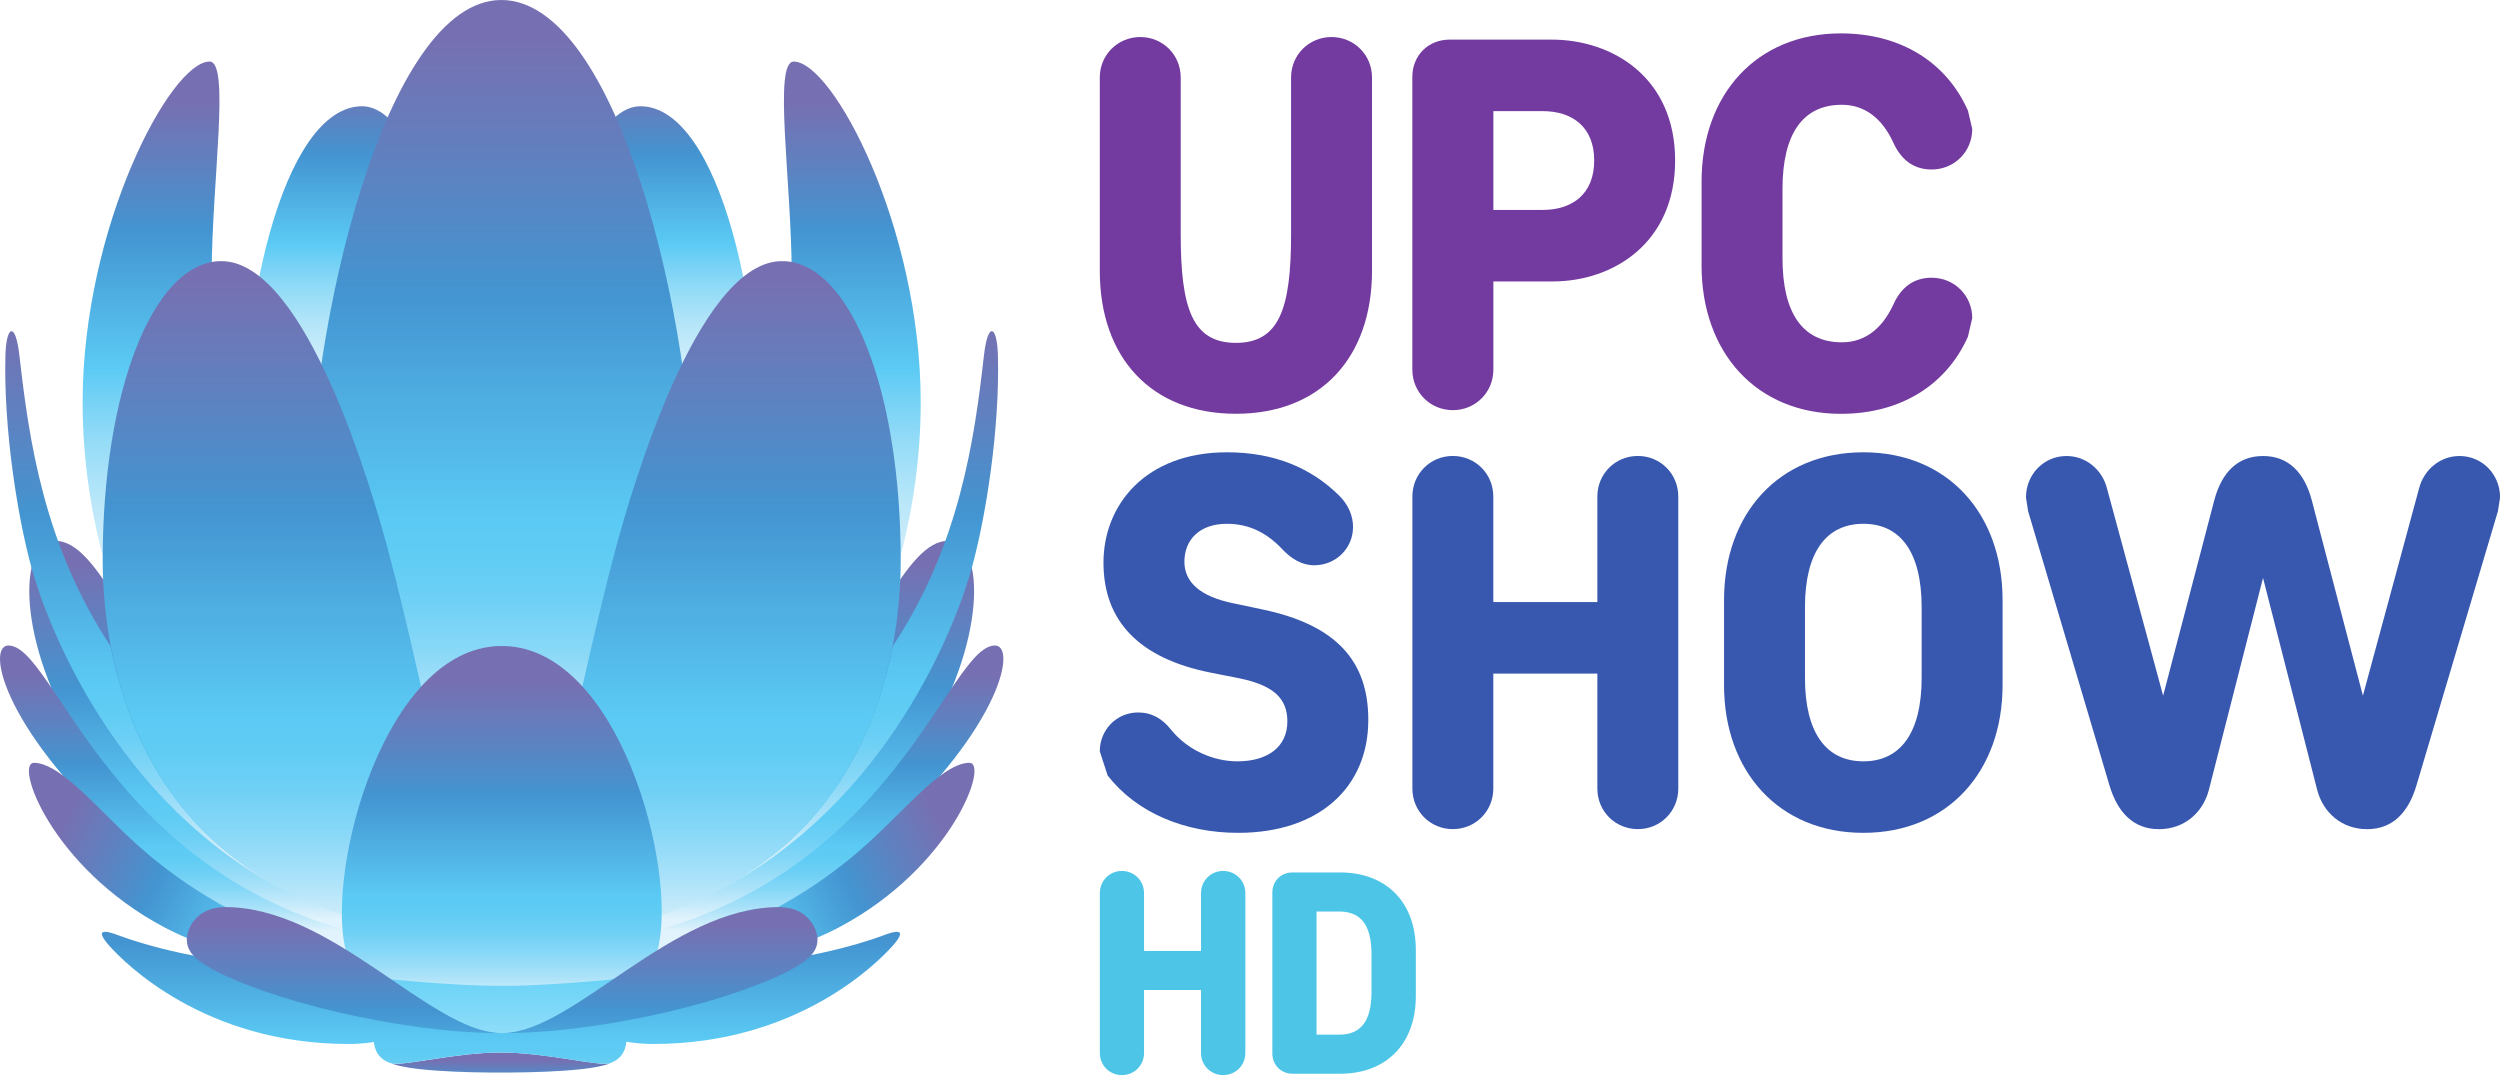
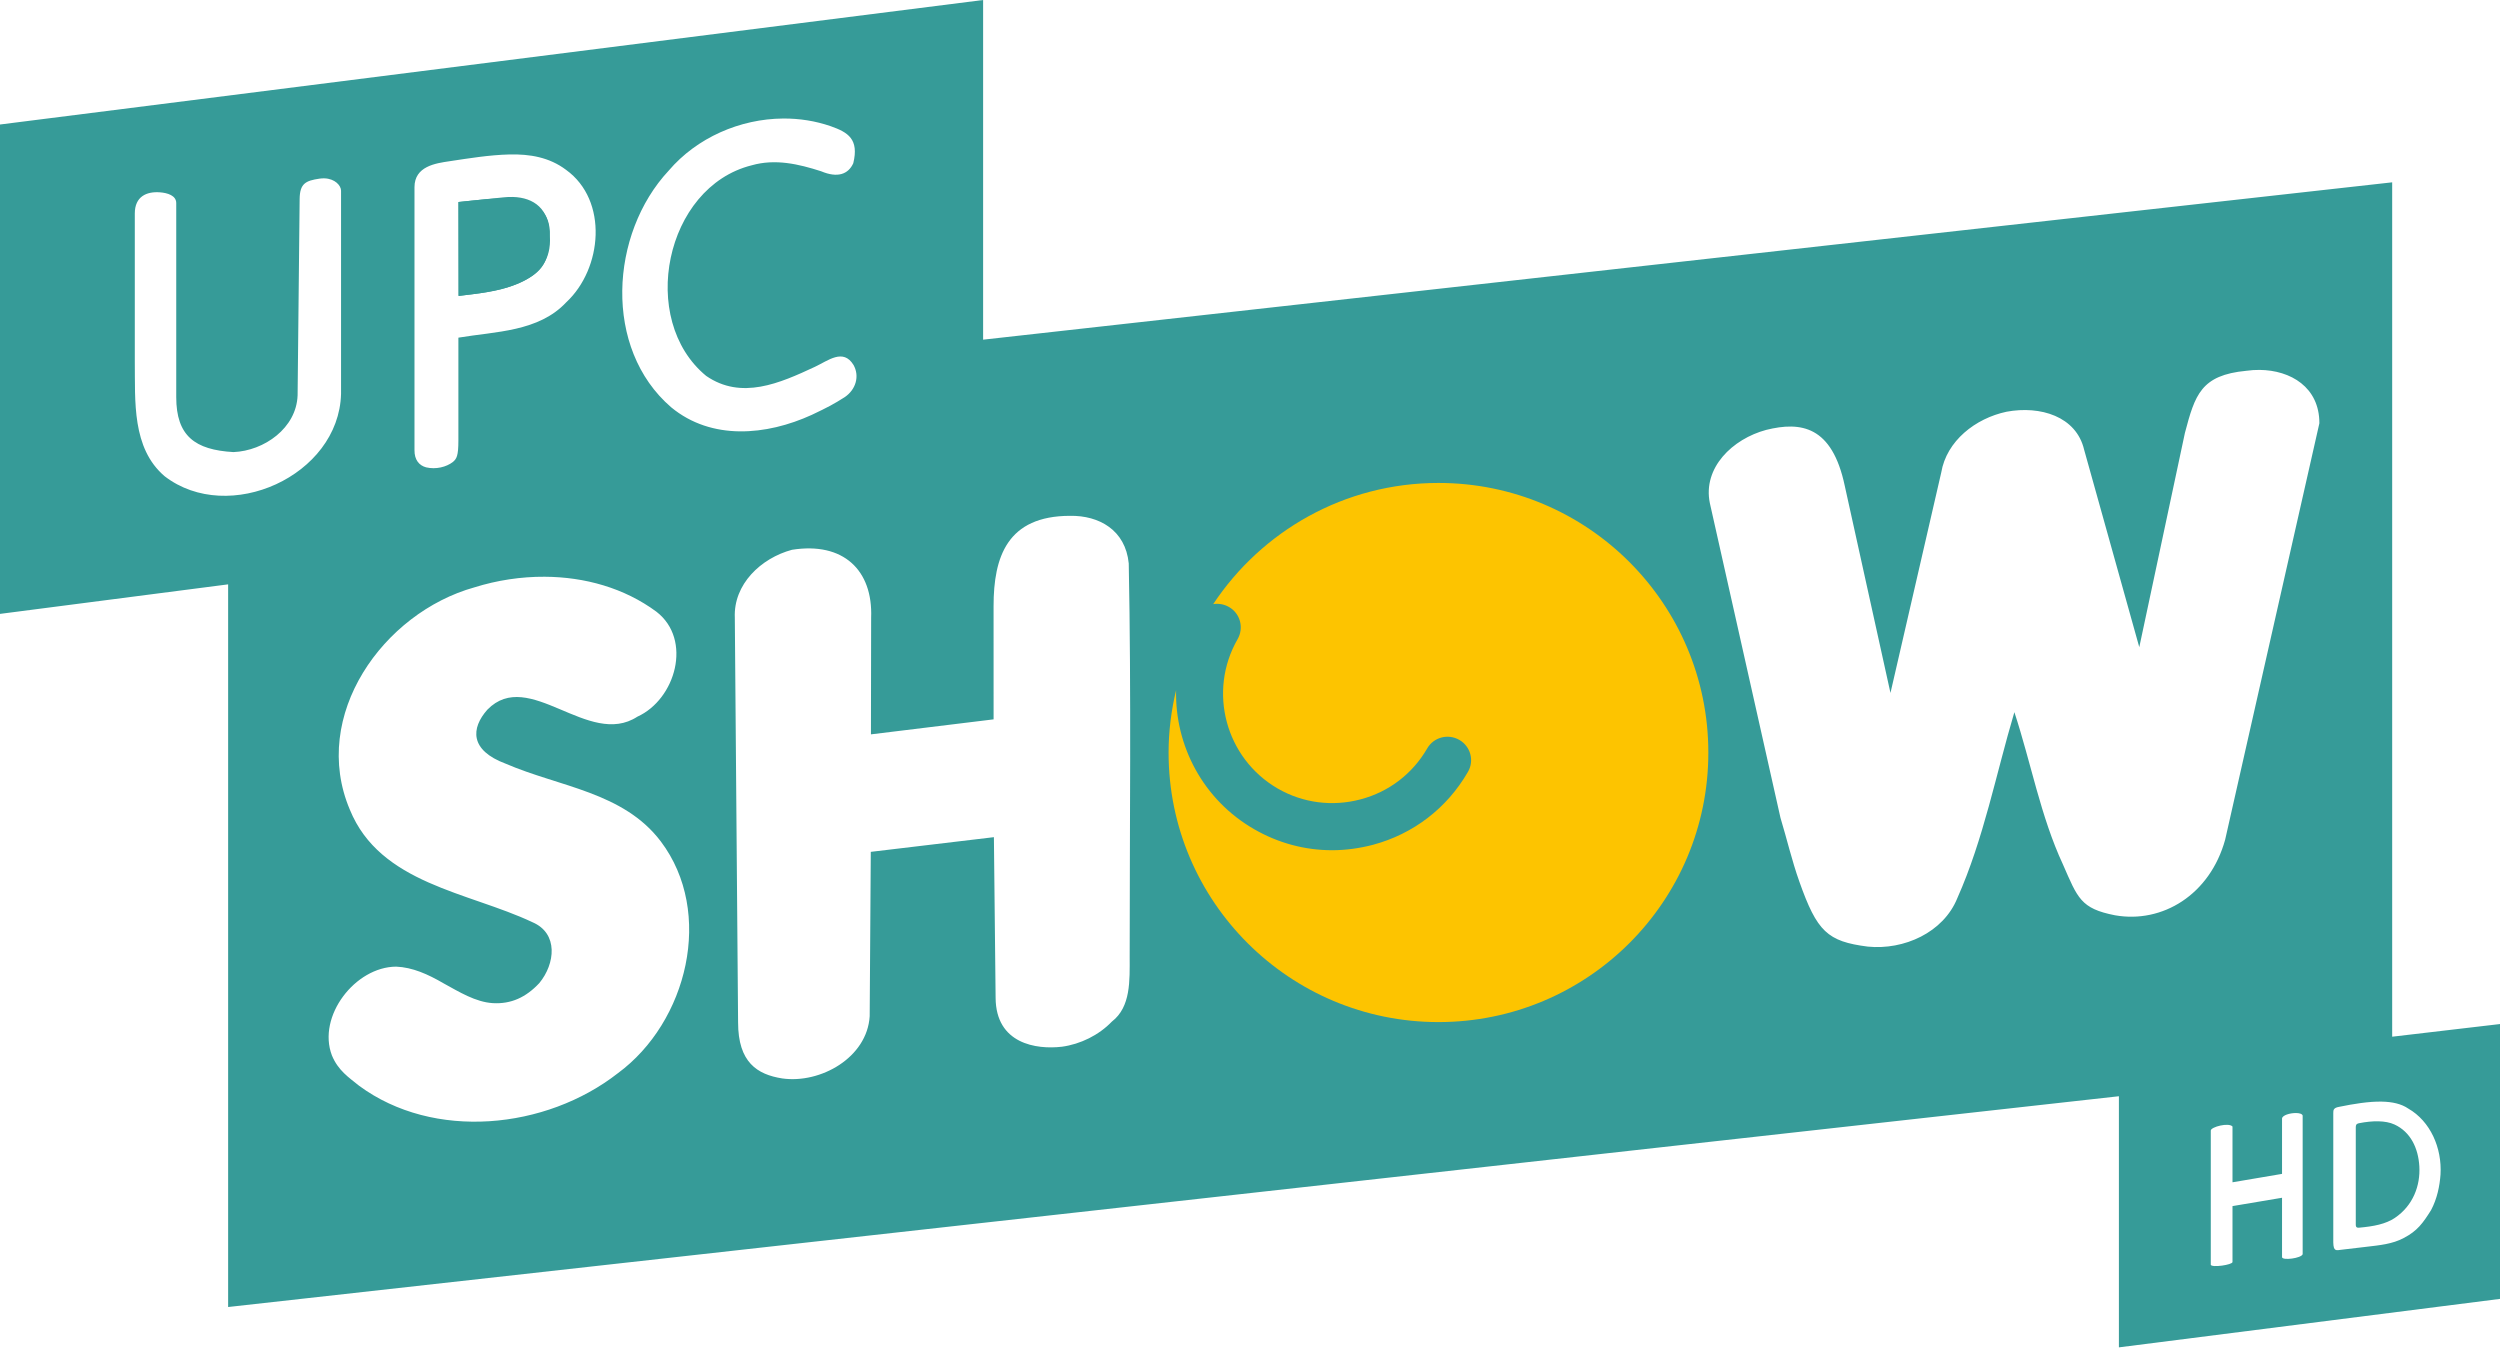
- <svg xmlns="http://www.w3.org/2000/svg" xmlns:xlink="http://www.w3.org/1999/xlink" enable-background="new 0 0 70 60" height="12.027" viewBox="0 0 27.968 12.027" width="27.968">
-   <clipPath id="a">
-     <path d="m289.404 203.869h20.976v10.372h-20.976z" />
-   </clipPath>
-   <clipPath id="b">
-     <path d="m33.509 6.848c-5.049.001-6.369 31.346-4.859 31.365 12.789.107 10.916-31.312 4.87-31.365-.004 0-.007 0-.011 0" height="100%" transform="" width="100%" />
-   </clipPath>
-   <linearGradient id="c">
-     <stop offset="0" stop-color="#e1f3fc" />
-     <stop offset=".006" stop-color="#e1f3fc" />
-     <stop offset=".079" stop-color="#dcf2fc" />
-     <stop offset=".165" stop-color="#ceedfb" />
-     <stop offset=".258" stop-color="#b6e6f9" />
-     <stop offset=".354" stop-color="#96dcf7" />
-     <stop offset=".454" stop-color="#6ccff5" />
-     <stop offset=".489" stop-color="#5bcaf4" />
-     <stop offset=".731" stop-color="#4496d2" />
-     <stop offset=".742" stop-color="#4394d0" />
-     <stop offset=".854" stop-color="#5f81c0" />
-     <stop offset=".966" stop-color="#7670b2" />
-     <stop offset="1" stop-color="#7670b2" />
-   </linearGradient>
-   <linearGradient id="d" gradientTransform="matrix(0 -13.9312 -13.9312 0 5052.724 -2452.352)" gradientUnits="userSpaceOnUse" x1="-177.397" x2="-176.397" xlink:href="#c" y1="360.231" y2="360.231" />
-   <clipPath id="e">
-     <path d="m22.62 6.848c-6.048.054-7.91 31.473 4.879 31.365 1.502-.019.182-31.364-4.867-31.365-.004 0-.007 0-.012 0" height="100%" transform="" width="100%" />
-   </clipPath>
-   <linearGradient id="f" gradientTransform="matrix(0 -13.9312 -13.9312 0 5042.615 -2452.352)" gradientUnits="userSpaceOnUse" x1="-177.397" x2="-176.397" xlink:href="#c" y1="360.397" y2="360.397" />
-   <clipPath id="g">
-     <path d="m11.722 18.386c-.009 9.648 6.171 19.716 16.223 19.826h.034c-8.494-.137-11.226-15.652-11.217-24.839.009-3.573.729-8.271-.081-8.271-1.531 0-4.951 6.453-4.959 13.284" height="100%" transform="" width="100%" />
-   </clipPath>
-   <linearGradient id="h" gradientTransform="matrix(0 -21.7498 -21.7498 0 7769.267 -3970.375)" gradientUnits="userSpaceOnUse" x1="-183.82" x2="-182.82" xlink:href="#c" y1="356.3" y2="356.3" />
-   <clipPath id="i">
-     <path d="m39.414 13.373c.01 9.187-2.723 24.702-11.226 24.839h.034c10.051-.11 16.24-10.178 16.23-19.826-.008-6.831-3.428-13.284-4.959-13.284-.807 0-.089 4.698-.079 8.271" height="100%" transform="" width="100%" />
-   </clipPath>
-   <linearGradient id="j" gradientTransform="matrix(0 -21.7498 -21.7498 0 7785.626 -3970.375)" gradientUnits="userSpaceOnUse" x1="-183.82" x2="-182.82" xlink:href="#c" y1="356.294" y2="356.294" />
-   <clipPath id="k">
-     <path d="m20.568 22.741c0 4.279-.053 15.309 7.342 15.47h.356c7.438-.161 7.341-11.19 7.341-15.47 0-7.442-2.979-20.043-7.533-20.043-4.545 0-7.506 12.799-7.506 20.043" height="100%" transform="" width="100%" />
-   </clipPath>
-   <linearGradient id="l">
-     <stop offset="0" stop-color="#e1f3fc" />
-     <stop offset=".006" stop-color="#e1f3fc" />
-     <stop offset=".022" stop-color="#d5effb" />
-     <stop offset=".091" stop-color="#aae2f9" />
-     <stop offset=".158" stop-color="#88d8f7" />
-     <stop offset=".221" stop-color="#6fd0f5" />
-     <stop offset=".278" stop-color="#60ccf4" />
-     <stop offset=".326" stop-color="#5bcaf4" />
-     <stop offset=".622" stop-color="#4496d2" />
-     <stop offset=".635" stop-color="#4394d0" />
-     <stop offset=".8" stop-color="#5f81c0" />
-     <stop offset=".966" stop-color="#7670b2" />
-     <stop offset="1" stop-color="#7670b2" />
-   </linearGradient>
-   <linearGradient id="m" gradientTransform="matrix(0 -29.3802 -29.3802 0 10441.516 -5455.297)" gradientUnits="userSpaceOnUse" x1="-186.792" x2="-185.792" xlink:href="#l" y1="354.436" y2="354.436" />
-   <clipPath id="n">
-     <path d="m39.746 32.029c-2.717 4.384-8.297 7.84-11.653 7.84 17.485 0 20.421-16.048 17.415-16.048-1.604 0-3.053 3.853-5.762 8.208" height="100%" transform="" width="100%" />
-   </clipPath>
-   <linearGradient id="o" gradientTransform="matrix(0 -14.4998 -14.4998 0 5255.442 -2543.711)" gradientUnits="userSpaceOnUse" x1="-178.097" x2="-177.098" xlink:href="#l" y1="359.808" y2="359.808" />
-   <clipPath id="p">
-     <path d="m28.089 39.869c-3.357-.004-8.943-3.458-11.66-7.84-2.709-4.355-4.149-8.208-5.76-8.208-3.007 0-.073 16.045 17.42 16.048" height="100%" transform="" width="100%" />
-   </clipPath>
-   <linearGradient id="q" gradientTransform="matrix(0 -14.4998 -14.4998 0 5236.989 -2543.711)" gradientUnits="userSpaceOnUse" x1="-178.097" x2="-177.098" xlink:href="#l" y1="359.943" y2="359.943" />
-   <clipPath id="r">
-     <path d="m8.706 16.595c-.071 2.844.469 6.282 1.026 8.298.594 2.151 3.23 9.16 9.915 12.598-2.34-1.241-5.668-3.682-6.837-9.564-2.61-3.942-3.186-8.082-3.555-11.331-.074-.663-.197-.963-.31-.963-.119-.001-.224.346-.239.962" height="100%" transform="" width="100%" />
-   </clipPath>
-   <linearGradient id="s" gradientTransform="matrix(0 -22.034 -22.034 0 7862.792 -4016.875)" gradientUnits="userSpaceOnUse" x1="-183.967" x2="-182.967" xlink:href="#l" y1="356.207" y2="356.207" />
-   <clipPath id="t">
-     <path d="m46.92 16.595c-.369 3.249-.945 7.389-3.555 11.331-1.17 5.883-4.498 8.323-6.838 9.564 6.686-3.438 9.322-10.446 9.916-12.598.559-2.016 1.098-5.454 1.025-8.298-.014-.616-.119-.963-.24-.963-.111.001-.234.301-.308.964" height="100%" transform="" width="100%" />
-   </clipPath>
-   <linearGradient id="u" gradientTransform="matrix(0 -22.034 -22.034 0 7890.62 -4016.875)" gradientUnits="userSpaceOnUse" x1="-183.967" x2="-182.967" xlink:href="#l" y1="356.203" y2="356.203" />
-   <clipPath id="v">
-     <path d="m38.922 12.899c-3.23.202-5.751 8.897-6.365 11.165-1.539 5.644-3.069 14.841-4.464 15.363 14.013-.387 15.579-10.62 15.579-14.841 0-6.602-1.945-11.536-4.514-11.688h-.236z" height="100%" transform="" width="100%" />
-   </clipPath>
-   <linearGradient id="w" gradientTransform="matrix(0 -26.5315 -26.5315 0 9454.716 -4892.312)" gradientUnits="userSpaceOnUse" x1="-185.882" x2="-184.882" xlink:href="#l" y1="355.006" y2="355.006" />
-   <clipPath id="x">
-     <path d="m17.018 12.899c-2.568.151-4.513 5.086-4.513 11.688 0 4.221 1.573 14.453 15.584 14.841v-.001c-1.403-.537-2.932-9.724-4.47-15.362-.613-2.268-3.135-10.963-6.364-11.165h-.237z" height="100%" transform="" width="100%" />
-   </clipPath>
-   <linearGradient id="y" gradientTransform="matrix(0 -26.5315 -26.5315 0 9439.138 -4892.312)" gradientUnits="userSpaceOnUse" x1="-185.882" x2="-184.882" xlink:href="#l" y1="355.007" y2="355.007" />
-   <clipPath id="z">
-     <path d="m8.8 27.908c-.854.062-.127 3.451 4.929 7.865 6.224 5.434 12.484 4.223 14.36 4.041-14.693-.001-17.136-11.79-19.234-11.906z" height="100%" transform="" width="100%" />
-   </clipPath>
-   <linearGradient id="A" gradientTransform="matrix(0 -10.3773 -10.3773 0 3797.089 -1738.297)" gradientUnits="userSpaceOnUse" x1="-171.278" x2="-170.278" xlink:href="#l" y1="364.168" y2="364.168" />
-   <clipPath id="B">
-     <path d="m47.32 27.908c-2.098.116-4.541 11.906-19.228 11.906 1.862.181 8.126 1.396 14.354-4.041 5.057-4.414 5.783-7.803 4.93-7.865z" height="100%" transform="" width="100%" />
-   </clipPath>
-   <linearGradient id="C" gradientTransform="matrix(0 -10.3773 -10.3773 0 3816.683 -1738.297)" gradientUnits="userSpaceOnUse" x1="-171.278" x2="-170.278" xlink:href="#l" y1="364.115" y2="364.115" />
-   <clipPath id="D">
-     <path d="m14.898 38.905c2.269 1.206 6.633 2.376 13.194.973-8.406 1.484-13.779-3.727-14.832-4.743-1.26-1.215-2.521-2.646-3.438-2.646-.773-.001.675 4.076 5.076 6.416" height="100%" transform="" width="100%" />
-   </clipPath>
-   <linearGradient id="E" gradientTransform="matrix(-11.359 -5.9732 -5.9732 11.359 45.4887 -4843.475)" gradientUnits="userSpaceOnUse" x1="-175.5" x2="-174.5" xlink:href="#l" y1="337.554" y2="337.554" />
-   <clipPath id="F">
-     <path d="m42.916 35.135c-1.055 1.017-6.428 6.228-14.823 4.743 6.561 1.403 10.917.233 13.185-.973 4.4-2.34 5.85-6.417 5.076-6.417-.918 0-2.17 1.432-3.438 2.647" height="100%" transform="" width="100%" />
-   </clipPath>
-   <linearGradient id="G" gradientTransform="matrix(11.359 -5.9732 5.9732 11.359 322.0894 -4843.475)" gradientUnits="userSpaceOnUse" x1="-196.975" x2="-195.975" xlink:href="#l" y1="326.261" y2="326.261" />
-   <clipPath id="H">
-     <path d="m23.783 44.225c.886.387 4.265.36 4.265.36s3.375.026 4.262-.358v-.001c-.509.113-2.493-.424-4.262-.424-1.772 0-3.757.539-4.265.423" height="100%" transform="" width="100%" />
-   </clipPath>
-   <linearGradient id="I" gradientTransform="matrix(0 -2.1562 -2.1562 0 936.5703 -125.9297)" gradientUnits="userSpaceOnUse" x1="-79.825" x2="-78.825" xlink:href="#l" y1="421.345" y2="421.345" />
-   <clipPath id="J">
-     <path d="m23.781 44.225c.495.117 2.484-.423 4.257-.423 1.782 0 3.763.54 4.267.423 2.178-.774-1.584-5.661-4.267-5.661-3.077-.001-6.417 5.031-4.257 5.661" height="100%" transform="" width="100%" />
-   </clipPath>
-   <linearGradient id="K" gradientTransform="matrix(0 -12.6518 -12.6518 0 4600.935 -2174.047)" gradientUnits="userSpaceOnUse" x1="-175.59" x2="-174.59" xlink:href="#l" y1="361.441" y2="361.441" />
-   <clipPath id="L">
-     <path d="m34.015 43.469c5.624 0 8.757-3.177 9.333-3.825.594-.666.225-.647-.432-.387-.811.306-3.502 1.106-6.176 1.106-4.103 0-8.054-1.8-8.647-1.8-2.259 0 1.341 4.906 5.922 4.906" height="100%" transform="" width="100%" />
-   </clipPath>
-   <linearGradient id="M" gradientTransform="matrix(0 -12.6518 -12.6518 0 4608.436 -2174.039)" gradientUnits="userSpaceOnUse" x1="-175.59" x2="-174.59" xlink:href="#l" y1="361.495" y2="361.495" />
-   <clipPath id="N">
-     <path d="m19.381 40.363c-2.683 0-5.364-.801-6.175-1.106-.665-.261-1.025-.279-.432.387.576.648 3.699 3.825 9.333 3.825 4.572 0 8.181-4.905 5.922-4.905-.593-.001-4.545 1.799-8.648 1.799" height="100%" transform="" width="100%" />
-   </clipPath>
-   <linearGradient id="O" gradientTransform="matrix(0 -12.6518 -12.6518 0 4593.515 -2174.039)" gradientUnits="userSpaceOnUse" x1="-175.59" x2="-174.59" xlink:href="#l" y1="361.394" y2="361.394" />
-   <clipPath id="P">
-     <path d="m28.054 43.045h.114c1.362-.037 3.24-1.206 5.153-2.394-.863.388-4.319.567-5.237-.495-1.388 1.05-1.29 2.845-.03 2.889" height="100%" transform="" width="100%" />
-   </clipPath>
-   <linearGradient id="Q">
-     <stop offset="0" stop-color="#fff" />
-     <stop offset=".618" stop-color="#44c7f4" />
-     <stop offset="1" stop-color="#7670b2" />
-   </linearGradient>
-   <linearGradient id="R" gradientTransform="matrix(0 -18.0271 -18.0271 0 6479.845 -3221.344)" gradientUnits="userSpaceOnUse" x1="-181.456" x2="-180.456" xlink:href="#Q" y1="357.785" y2="357.785" />
-   <clipPath id="S">
-     <path d="m22.854 40.651c1.913 1.188 3.8 2.356 5.155 2.394h.111c1.262-.044 1.358-1.839-.028-2.889-.917 1.063-4.373.883-5.238.495" height="100%" transform="" width="100%" />
-   </clipPath>
-   <linearGradient id="T" gradientTransform="matrix(0 -18.0271 -18.0271 0 6475.627 -3221.344)" gradientUnits="userSpaceOnUse" x1="-181.456" x2="-180.456" xlink:href="#Q" y1="357.764" y2="357.764" />
-   <clipPath id="U">
-     <path d="m27.98 27.928c-4.453.139-6.713 8.619-6.008 11.77.27.9.765 1.107 1.944 1.261.854.089 2.43.213 3.726.237h.893c1.302-.024 2.87-.148 3.725-.237 1.179-.153 1.683-.36 1.943-1.261.732-3.168-1.546-11.63-5.999-11.77z" height="100%" transform="" width="100%" />
-   </clipPath>
-   <linearGradient id="V" gradientTransform="matrix(0 -13.0789 -13.0789 0 4750.124 -2262.938)" gradientUnits="userSpaceOnUse" x1="-176.232" x2="-175.232" xlink:href="#l" y1="361.041" y2="361.041" />
-   <clipPath id="W">
-     <path d="m28.168 43.045h.116c3.961-.038 9.013-1.314 11.192-2.528.719-.397.93-.729.945-1.092v-.075c-.02-.379-.367-1.227-1.502-1.227-4.188 0-7.977 4.846-10.751 4.922" height="100%" transform="" width="100%" />
-   </clipPath>
-   <linearGradient id="X" gradientTransform="matrix(0 -9.9523 -9.9523 0 3664.675 -1645.961)" gradientUnits="userSpaceOnUse" x1="-170.252" x2="-169.253" xlink:href="#l" y1="364.779" y2="364.779" />
-   <clipPath id="Y">
-     <path d="m15.79 39.383c0 .378.197.72.936 1.134 2.189 1.214 7.241 2.49 11.193 2.528h.117c-2.767-.076-6.556-4.922-10.743-4.922-1.18 0-1.503.899-1.503 1.26" height="100%" transform="" width="100%" />
-   </clipPath>
-   <linearGradient id="Z" gradientTransform="matrix(0 -9.9523 9.9523 0 -3297.074 -1645.961)" gradientUnits="userSpaceOnUse" x1="-170.252" x2="-169.253" xlink:href="#l" y1="333.49" y2="333.49" />
-   <g clip-path="url(#a)" transform="matrix(1.333333 0 0 -1.333333 -385.8723 285.6547)">
-     <g transform="translate(300.916 211.9683)">
-       <path d="m0 0c0-.728-.432-1.199-1.142-1.199s-1.142.471-1.142 1.199v1.623c0 .189.15.339.34.339.189 0 .339-.15.339-.339v-1.314c0-.622.097-.913.463-.913s.463.291.463.913v1.314c0 .189.15.339.339.339.19 0 .34-.15.34-.339z" fill="#733aa0" />
-     </g>
-     <g transform="translate(302.3483 213.3087)">
-       <path d="m0 0h-.414v-.829h.414c.247 0 .432.132.432.415 0 .282-.185.414-.432.414m.075.6c.511 0 1.036-.318 1.036-1.014 0-.693-.52-1.015-1.027-1.015h-.498v-.74c0-.19-.15-.34-.34-.34s-.34.15-.34.34v2.456c0 .18.133.313.313.313z" fill="#733aa0" />
-     </g>
-     <g transform="translate(303.6812 212.7179)">
-       <path d="m0 0c0 .728.458 1.243 1.169 1.243.502 0 .886-.242 1.066-.648l.036-.154c0-.19-.15-.34-.34-.34-.159 0-.26.089-.322.225-.097.212-.247.318-.432.318-.33 0-.498-.247-.498-.706v-.582c0-.458.168-.705.498-.705.185 0 .335.106.432.317.062.137.163.225.322.225.19 0 .34-.15.34-.339l-.036-.155c-.18-.405-.564-.648-1.066-.648-.711 0-1.169.516-1.169 1.244z" fill="#733aa0" />
-     </g>
-     <g transform="translate(298.9539 208.2632)">
-       <path d="m0 0c .115 0 .203-.053.273-.141.141-.176.358-.269.56-.269.256 0 .419.123.419.335 0 .198-.123.304-.405.362l-.243.048c-.591.119-.895.428-.895.922 0 .485.353.926 1.036.926.401 0 .71-.133.944-.366.075-.075.114-.168.114-.26 0-.181-.145-.322-.326-.322-.106 0-.194.057-.269.136-.13.139-.282.212-.463.212-.233 0-.357-.137-.357-.318 0-.172.132-.291.406-.348l.251-.053c.617-.13.886-.432.886-.926 0-.564-.41-.948-1.093-.948-.446 0-.851.168-1.094.481l-.066.203c0 .181.141.326.322.326" fill="#3858b0" />
-     </g>
-     <g transform="translate(302.8068 210.0754)">
-       <path d="m0 0c0 .19.15.34.34.34.189 0 .339-.15.339-.34v-2.451c0-.19-.15-.34-.339-.34-.19 0-.34.15-.34.34v.965h-.873v-.965c0-.19-.15-.34-.34-.34-.189 0-.339.15-.339.34v2.451c0 .19.15.34.339.34.19 0 .34-.15.34-.34v-.886h.873z" fill="#3858b0" />
-     </g>
-     <g transform="translate(305.5277 208.5542)">
-       <path d="m0 0v .591c0 .467-.181.701-.489.701-.309 0-.49-.234-.49-.701v-.591c0-.467.181-.701.49-.701.308 0 .489.234.489.701m.679.653v-.715c0-.723-.459-1.239-1.168-1.239-.71 0-1.169.516-1.169 1.239v.715c0 .723.459 1.239 1.169 1.239.709 0 1.168-.516 1.168-1.239" fill="#3858b0" />
-     </g>
-     <g transform="translate(308.392 209.392)">
-       <path d="m0 0-.454-1.777c-.051-.198-.212-.331-.419-.331-.212 0-.346.137-.415.366l-.683 2.302-.018.115c0 .194.15.348.34.348.168 0 .3-.119.339-.269l.472-1.742.428 1.636c.062.238.198.375.41.375s.348-.137.41-.375l.428-1.636.472 1.742c.039.15.172.269.339.269.19 0 .34-.154.34-.348l-.018-.115-.684-2.302c-.068-.229-.202-.366-.414-.366-.207 0-.368.133-.419.331z" fill="#3858b0" />
-     </g>
-     <g transform="translate(299.4813 206.7475)">
-       <path d="m0 0c0 .104.082.186.186.186s.186-.082.186-.186v-1.342c0-.103-.082-.185-.186-.185s-.186.082-.186.185v.529h-.478v-.529c0-.103-.082-.185-.186-.185-.103 0-.185.082-.185.185v1.342c0 .104.082.186.185.186.104 0 .186-.082.186-.186v-.485h.478z" fill="#4dc5e7" />
-     </g>
-     <g transform="translate(300.9117 206.236)">
-       <path d="m0 0c0 .253-.097.357-.27.357h-.191v-1.033h.191c.173 0 .27.104.27.358zm-.661-1.004c-.099 0-.171.073-.171.172v1.346c0 .099.072.171.171.171h.396c.388 0 .637-.248.637-.651v-.386c0-.403-.249-.652-.637-.652z" fill="#4dc5e7" />
-     </g>
+ <svg xmlns="http://www.w3.org/2000/svg" height="450pt" viewBox="0 0 834.968 450" width="834.968pt">
+   <g transform="matrix(5.218548 0 0 5.218548 0 .620162)">
+     <path d="m437.799 0-437.799 55.447v217.928l101.59-13.152v321.811l841.992-93.863v111.83l169.709-21.584v-122.393l-48.014 5.637v-380.467l-627.478 70.066zm-89.049 52.781c7.199-.051 14.389 1.062 21.217 3.432 7.708 2.715 12.623 5.771 10.012 16.484-2.241 4.928-6.99 6.66-14.311 3.574-10.057-3.246-20.439-5.647-30.934-2.656-38.686 9.672-50.658 68.81-20.252 93.789 15.678 10.799 32.697 3.288 48.434-4.061 5.886-2.748 12.567-8.356 17.178-.805 2.763 4.92 1.087 10.936-3.951 14.33-4.847 3.077-7.34 4.421-14.656 7.883-20.171 9.218-44.615 11.479-62.588-3.363-30.406-26.162-27.343-77.298-1.111-105.408 12.533-14.686 31.772-23.064 50.963-23.199zm-121.871 16.002c8.985-.217 17.715 1.214 25.195 6.85 18.926 13.638 16.136 44.042.133 58.932-12.316 13.22-31.52 13.016-48.08 15.799v45.773c0 6.937-.793 8.199-2.473 9.607-2.89 2.235-7.552 3.401-11.889 2.377-3.004-.802-5.254-3.213-5.188-7.734v-117.037c0-9.327 9.463-10.644 15.586-11.549 8.672-1.307 17.73-2.8 26.715-3.018zm-82.424 10.639c4.723.141 7.42 3.221 7.42 5.506v90.479c-.974 36.529-50.097 58.59-78.555 36.672-14.681-12.524-13.082-33.54-13.291-51.074v-65.938c0-7.569 5.251-9.843 11.104-9.428 3.454.245 7.348 1.426 7.348 4.787v86.414c0 17.321 8.342 23.493 25.482 24.484 13.669-.569 28.06-10.688 28.564-25.285l.908-87.391c.072-6.953 2.692-8.192 8.873-9.098.755-.111 1.472-.149 2.146-.129zm83.971 8.289c-1.336-.04-2.72.017-4.137.164l-20.162 2.088v41.82c7.625-.941 17.392-1.747 25.309-5.041 10.977-4.568 15.155-8.694 15.26-21.684.097-12.033-6.92-17.065-16.27-17.348zm777.836 77.016c13.782.139 26.63 7.699 26.594 23.76l-41.957 185.432c-6.775 24.545-27.974 37.407-49.064 33.67-15.318-2.994-16.605-7.665-23.176-22.65-9.955-21.391-14.279-45.488-21.625-67.797-8.211 27.624-13.637 56.36-25.396 82.801-6.175 15.318-23.778 23.227-39.895 21.596-18.014-2.3-22.585-6.723-30.447-28.893-3.326-9.312-5.58-19.118-8.424-28.467l-31.451-140.137c-3.232-15.782 10.123-28.591 25.09-32.602 15.444-3.835 29.341-1.827 34.986 24.887l20.359 92.256 22.615-98.178c2.354-14.049 15.203-24.113 29.098-27.059 14.955-2.78 31.035 2.032 34.535 16.943l24.553 87.906 20.32-95.402c4.49-16.986 7.134-25.749 27.357-27.674 1.972-.28 3.959-.412 5.928-.393zm-529.674 64.982c12.758-.194 24.606 6.264 26.062 21.191 1.143 58.362.402 116.724.414 175.086.006 10.679.569 22.399-7.928 28.947-5.784 6.024-13.959 10.06-22.24 11.188-11.425 1.346-29.405-1.284-29.535-21.775l-.76-71.541-54.828 6.541-.488 73.199c-1.127 18.403-21.861 30.122-38.949 27.699-11.121-1.755-19.654-7.136-19.654-24.979l-1.457-180.195c-.656-14.857 11.594-26.505 25.465-30.244 22.819-3.618 36.068 9.043 35.244 30.273l-.092 51.922 54.621-6.68-.01-50.443c0-21.94 6.1-40.189 34.135-40.189zm-233.957 27.125c17.715.106 35.327 4.955 49.678 15.566 16.143 12.455 8.557 39.034-8.49 46.758-21.759 14.16-48.246-22.125-66.785-3.131-7.313 8.247-7.957 18.056 8.17 24.061 23.864 10.323 52.378 12.583 69.053 34.596 23.936 31.729 11.829 80.505-19.135 103.258-32.035 25.015-81.977 30.074-115.209 5.566-4.517-3.653-9.359-6.793-12.117-13.535-6.599-17.398 10.344-39.4 28.605-39.514 7.296.286 14.209 3.41 21.006 7.369 7.181 3.953 14.399 8.402 22.02 8.883 8.142.485 14.801-2.568 20.742-8.928 7.08-8.579 8.599-22.167-3.107-27.127-28.389-13.429-67.771-16.977-81.27-50.098-17.743-41.888 14.821-87.672 55.525-99.014 10.02-3.131 20.686-4.775 31.314-4.711zm817.955 233.734c4.744.085 8.775.982 11.863 3.1 9.839 5.646 15.063 17.527 14.35 29.359-.355 5.099-1.499 10.794-4.217 15.883-3.632 5.78-6.112 9.271-12.185 12.406-4.99 2.684-10.732 3.213-16.527 3.895l-11.164 1.312c-2.315.28-3.586.895-3.658-3.287v-57.486c.122-.908-.445-2.373 2.67-2.871 3.352-.686 6.567-1.267 9.607-1.676 3.311-.446 6.415-.686 9.262-.635zm-38.254 5.082c1.568-.002 2.876.342 3.08 1.141v61.713c-.488 1.821-9.185 2.954-9.185 1.303v-26.424l-22.059 3.711v24.904c0 1.264-9.271 2.598-9.67 1.229v-59.789c.091-1.612 8.011-3.675 9.67-1.783v24.838l22.059-3.744v-24.674c.155-1.451 3.492-2.42 6.105-2.424zm36.809 3.686c-2.689-.06-5.596.256-8.486.824-.656.176-1.588.161-1.588 1.828v43.195c0 .625-.054 1.643 1.367 1.535 6.622-.584 11.955-1.609 16.078-4.396 8.048-5.441 11.366-14.33 10.857-22.955-.476-8.073-3.888-15.287-11.057-18.604-2.012-.931-4.483-1.368-7.172-1.428z" fill="#369b98" stroke-width="6.958" transform="matrix(.1437181 0 0 .1437181 0 -.118838)" />
+     <path d="m29.35 12.81c2-.18 5.96-.99 5.84 2.17.23 3.21-3.47 3.55-5.82 3.84-.01-2-.01-4-.02-6.01z" fill="#369b98" />
  </g>
-   <g transform="matrix(.2864568 0 0 .2864568 -2.43344 -.772861)">
-     <path clip-path="url(#b)" d="m27.141 6.848h14.295v31.473h-14.295z" fill="url(#d)" />
-     <path clip-path="url(#e)" d="m14.71 6.848h14.291v31.473h-14.291z" fill="url(#f)" />
-     <path clip-path="url(#g)" d="m11.713 5.102h16.266v33.11h-16.266z" fill="url(#h)" />
-     <path clip-path="url(#i)" d="m28.188 5.102h16.274v33.11h-16.274z" fill="url(#j)" />
-     <path clip-path="url(#k)" d="m20.519 2.698h15.186v35.513h-15.186z" fill="url(#m)" />
-     <path clip-path="url(#n)" d="m28.093 23.821h20.419v16.048h-20.419z" fill="url(#o)" />
-     <path clip-path="url(#p)" d="m7.666 23.821h20.423v16.048h-20.423z" fill="url(#q)" />
-     <path clip-path="url(#r)" d="m8.635 15.632h11.013v21.858h-11.013z" fill="url(#s)" />
-     <path clip-path="url(#t)" d="m36.527 15.632h11.014v21.858h-11.014z" fill="url(#u)" />
-     <path clip-path="url(#v)" d="m28.093 12.899h15.579v26.528h-15.579z" fill="url(#w)" />
-     <path clip-path="url(#x)" d="m12.505 12.899h15.584v26.528h-15.584z" fill="url(#y)" />
-     <path clip-path="url(#z)" d="m7.945 27.908h20.144v13.299h-20.144z" fill="url(#A)" />
-     <path clip-path="url(#B)" d="m28.093 27.908h20.138v13.299h-20.138z" fill="url(#C)" />
-     <path clip-path="url(#D)" d="m31.748 34.411-7.781 14.797-18.574-9.768 7.781-14.796z" fill="url(#E)" />
-     <path clip-path="url(#F)" d="m24.437 34.411 7.779 14.793 18.567-9.764-7.779-14.793z" fill="url(#G)" />
-     <path clip-path="url(#H)" d="m23.783 43.802h8.526v.81h-8.526z" fill="url(#I)" />
-     <path clip-path="url(#J)" d="m21.621 38.563h12.861v5.778h-12.861z" fill="url(#K)" />
-     <path clip-path="url(#L)" d="m25.834 38.563h18.105v4.905h-18.105z" fill="url(#M)" />
-     <path clip-path="url(#N)" d="m12.181 38.563h18.105v4.905h-18.105z" fill="url(#O)" />
-     <path clip-path="url(#P)" d="m26.696 40.156h6.625v2.889h-6.625z" fill="url(#R)" />
-     <path clip-path="url(#S)" d="m22.854 40.156h6.625v2.889h-6.625z" fill="url(#T)" />
-     <path clip-path="url(#U)" d="m21.268 27.928h13.668v13.268h-13.668z" fill="url(#V)" />
-     <path clip-path="url(#W)" d="m28.168 38.123h12.254v4.922h-12.254z" fill="url(#X)" />
-     <path clip-path="url(#Y)" d="m15.79 38.123h12.246v4.922h-12.246z" fill="url(#Z)" />
-   </g>
+   <path d="m418.849 276.929c8.08 4.667 16.997 7.035 26.052 7.035 4.528 0 9.125-.627 13.653-1.811 13.514-3.622 24.729-12.26 31.694-24.311 2.229-3.762.906-8.568-2.856-10.727-3.762-2.159-8.568-.906-10.727 2.856-4.876 8.429-12.747 14.489-22.221 16.997-9.404 2.508-19.295 1.254-27.724-3.622-17.414-10.1-23.405-32.461-13.374-49.875 2.159-3.762.906-8.568-2.856-10.727-1.672-.975-3.553-1.254-5.294-.975 16.161-24.38 43.815-40.471 75.231-40.471 49.805 0 90.137 40.332 90.137 90.068 0 49.736-40.332 89.998-90.137 89.998-49.736 0-90.137-40.262-90.137-89.998 0-7.175.906-14.141 2.508-20.828-.418 18.459 8.986 36.57 26.052 46.392z" fill="#fdc400" />
</svg>
